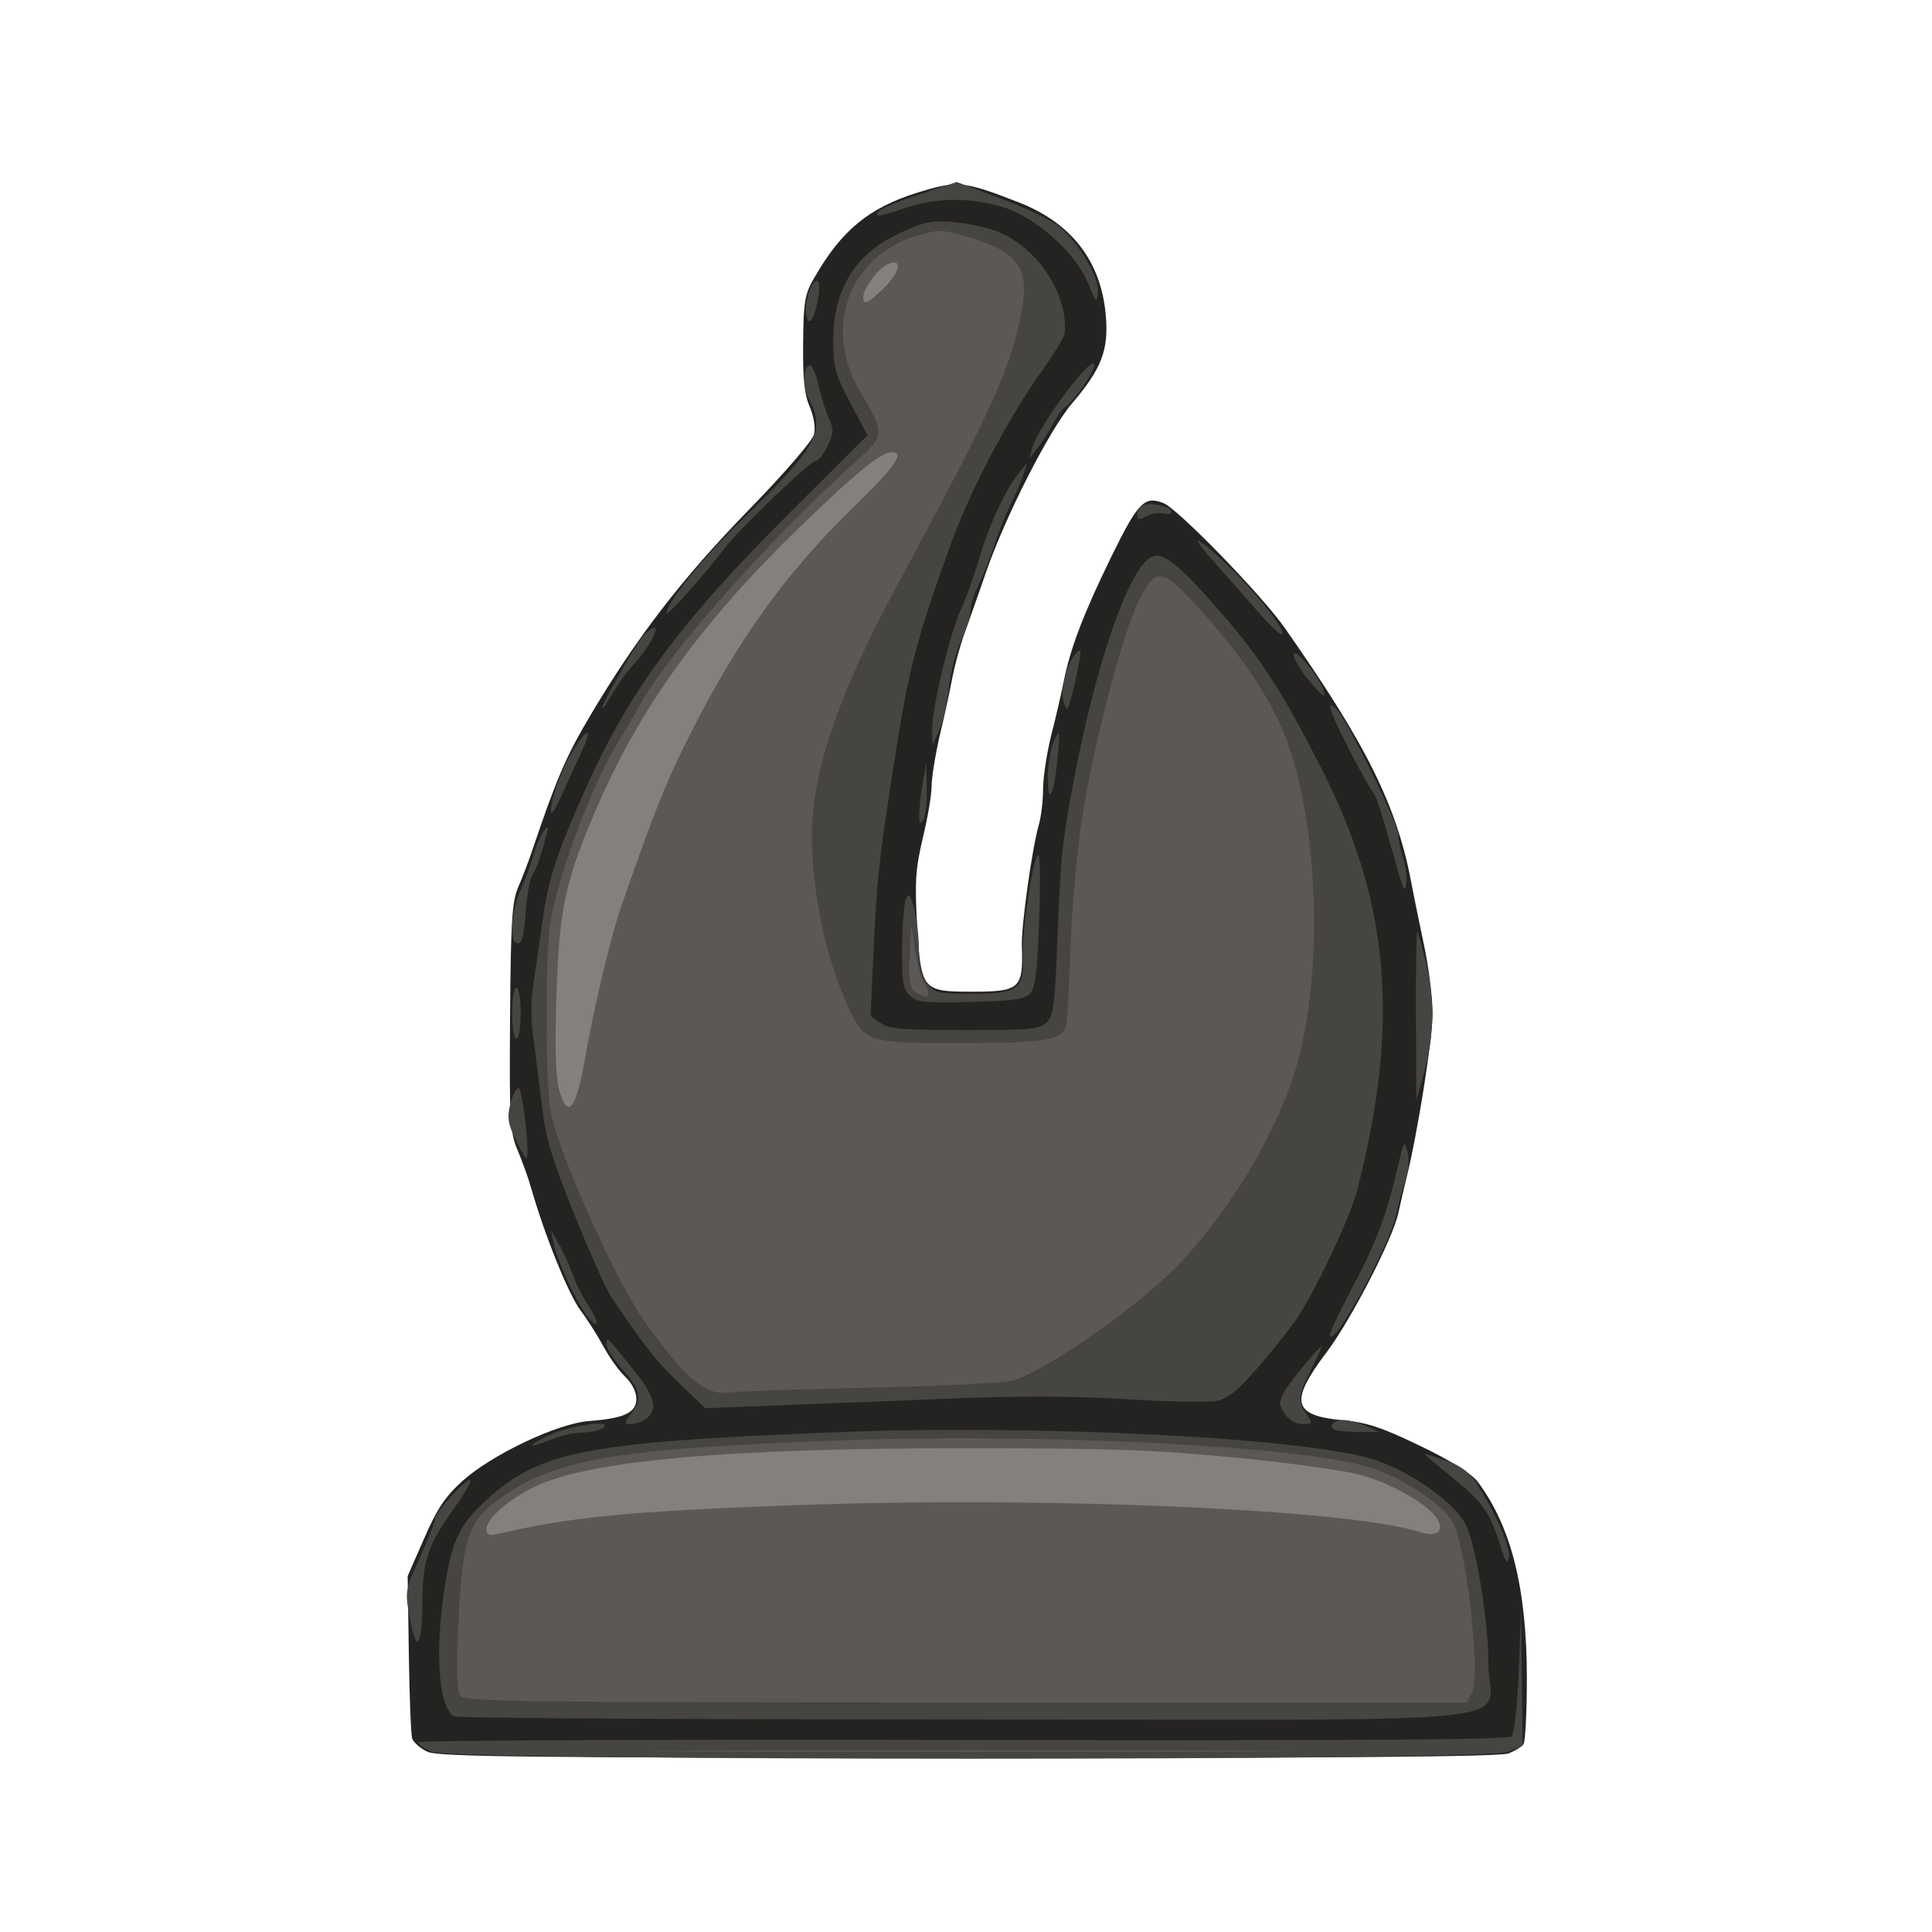
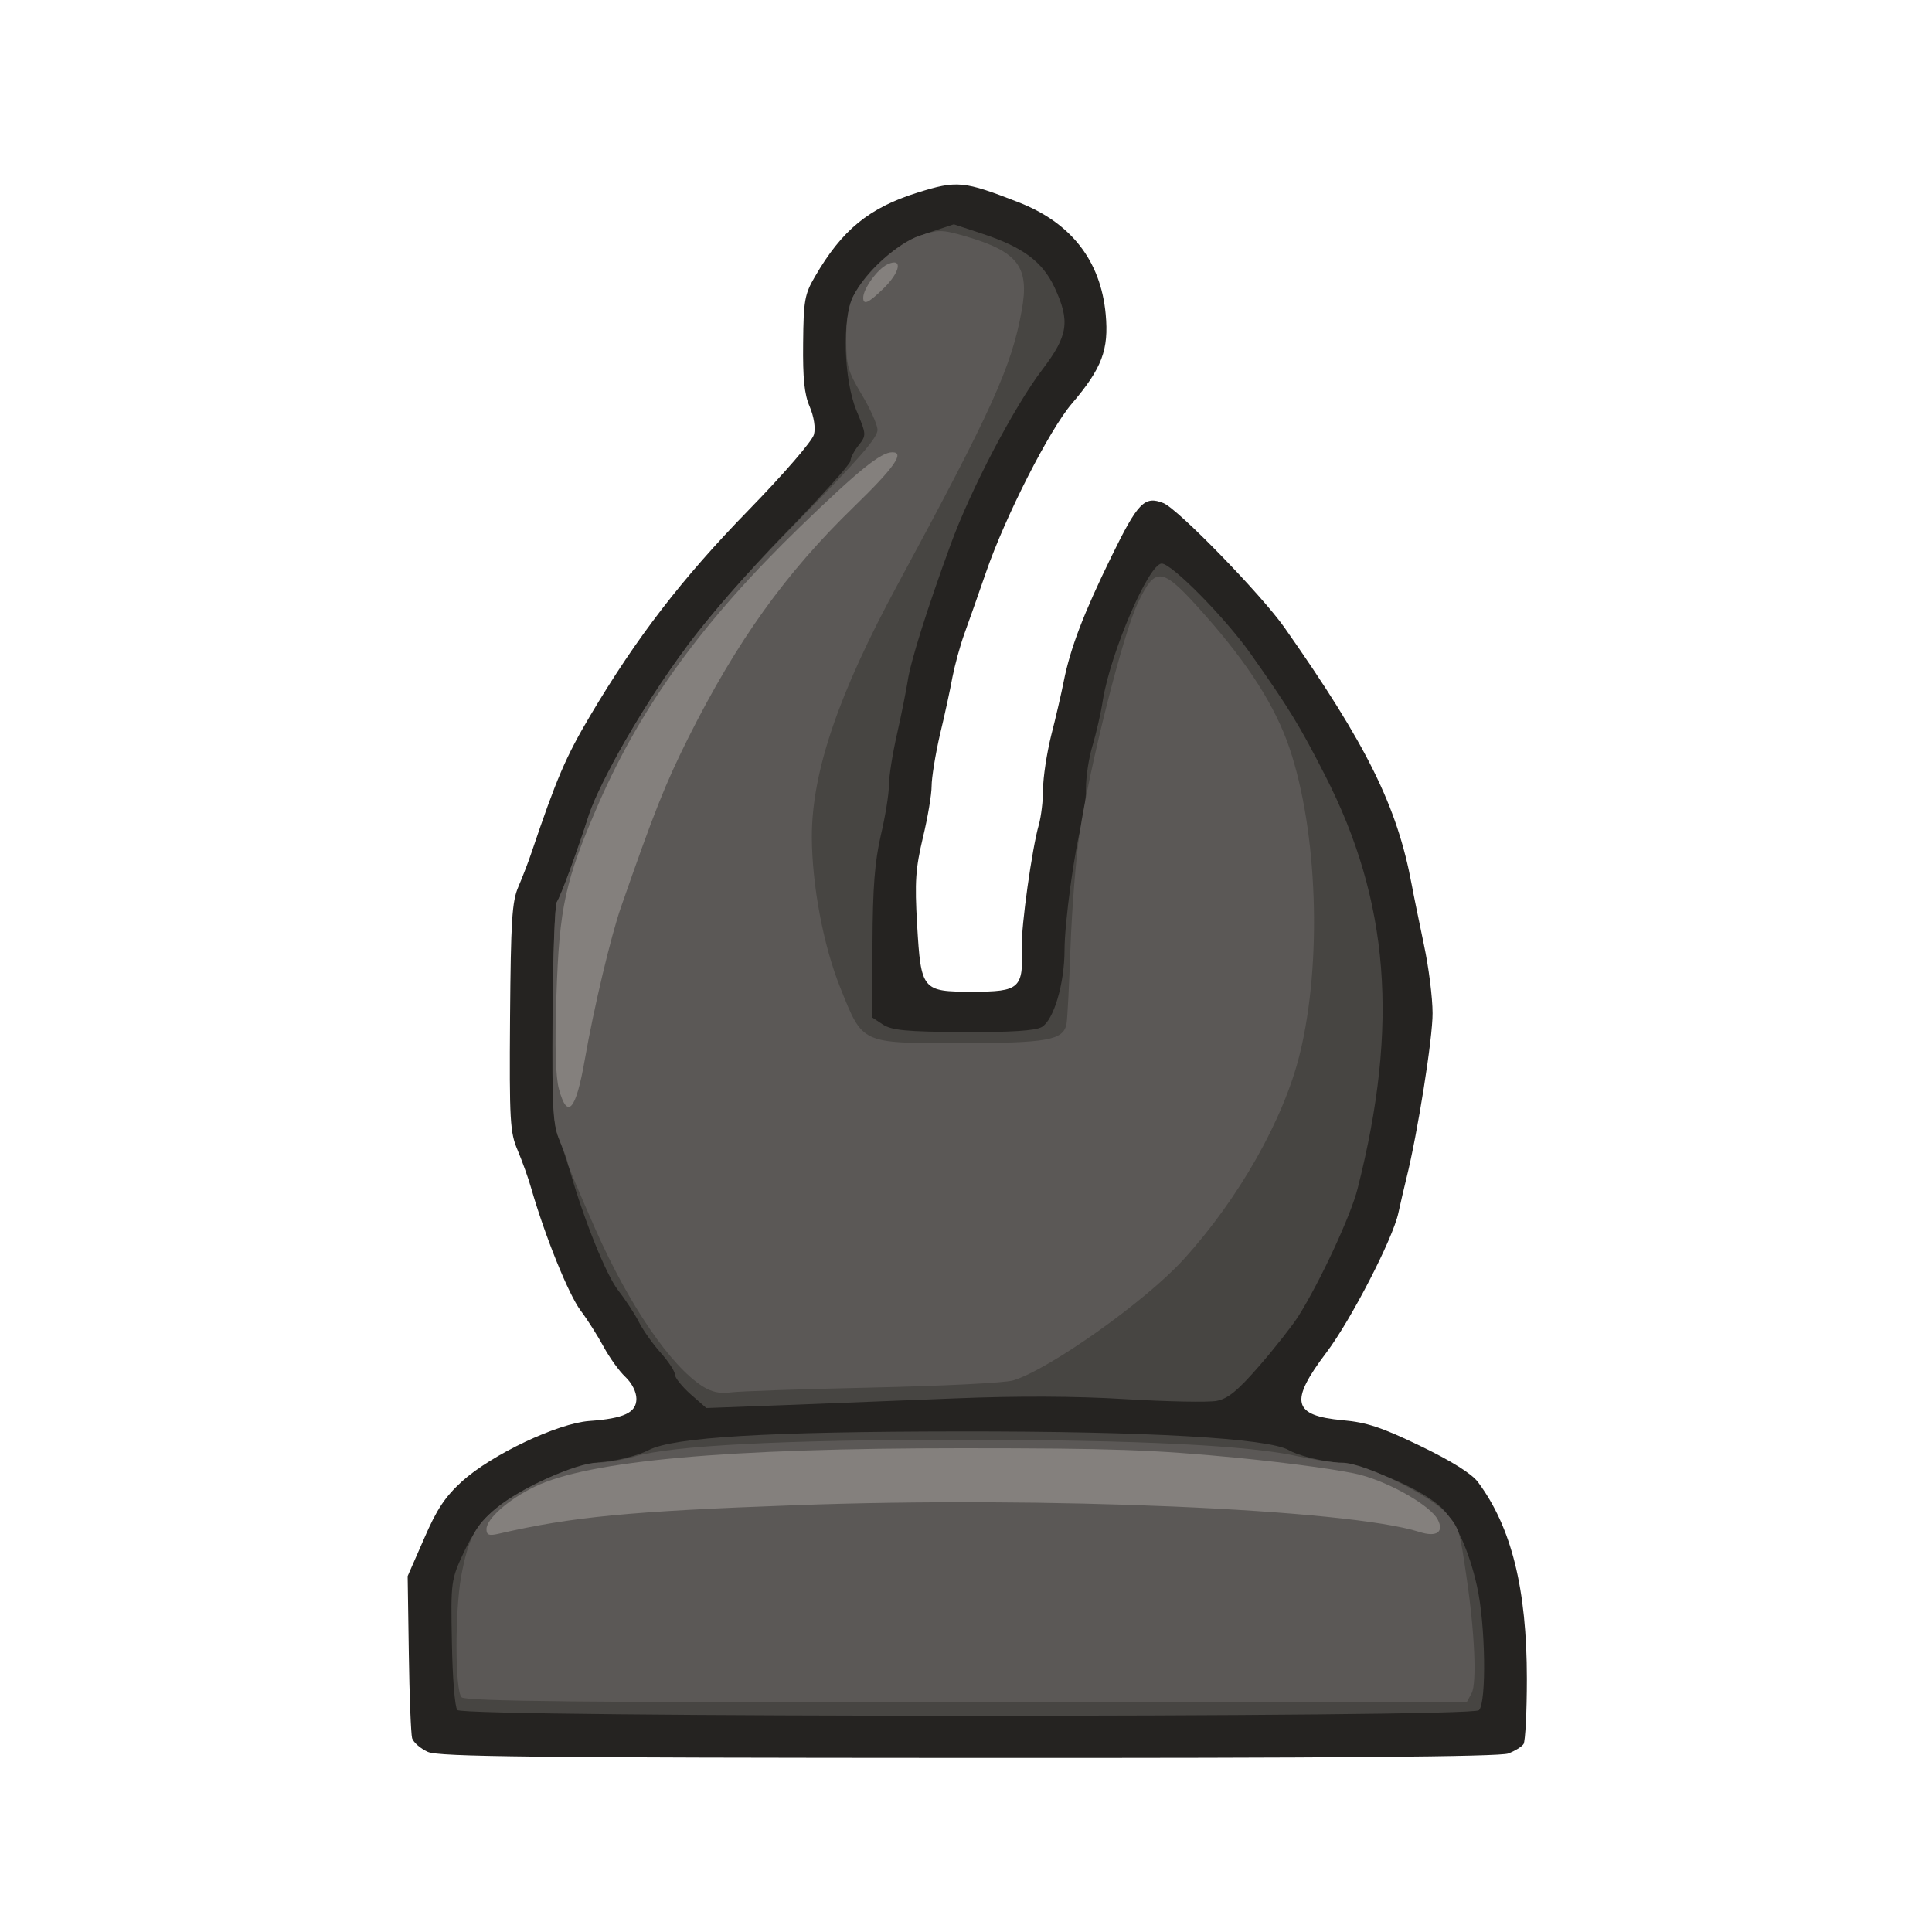
<svg xmlns="http://www.w3.org/2000/svg" viewBox="0 0 100 100">
  <path fill="#252321" fill-rule="evenodd" d="M22.15 90.68C21.77 90.51 21.4 90.19 21.33 89.97C21.27 89.74 21.19 87.76 21.16 85.57L21.1 81.58L21.95 79.64C22.61 78.11 23.04 77.47 23.93 76.66C25.45 75.29 28.86 73.67 30.5 73.55C32.3 73.42 32.94 73.12 32.94 72.4C32.94 72.04 32.7 71.58 32.36 71.26C32.04 70.96 31.55 70.27 31.25 69.72C30.96 69.18 30.42 68.32 30.05 67.83C29.43 67 28.21 63.99 27.5 61.52C27.35 60.98 27.02 60.08 26.79 59.53C26.4 58.62 26.36 58.03 26.4 52.66C26.44 47.64 26.5 46.66 26.83 45.9C27.04 45.41 27.35 44.61 27.51 44.13C28.8 40.31 29.28 39.18 30.55 37.04C32.96 32.98 35.3 29.94 38.74 26.41C40.58 24.52 42.05 22.82 42.13 22.49C42.22 22.15 42.13 21.57 41.91 21.05C41.63 20.41 41.55 19.58 41.57 17.76C41.59 15.56 41.65 15.22 42.18 14.32C43.58 11.9 44.99 10.75 47.49 9.97C49.54 9.33 49.87 9.36 52.72 10.47C55.44 11.53 56.97 13.49 57.23 16.26C57.4 18.1 57.04 19.06 55.48 20.89C54.32 22.24 52.03 26.74 51.04 29.61C50.64 30.77 50.13 32.21 49.91 32.82C49.69 33.43 49.42 34.43 49.3 35.04C49.19 35.65 48.9 37 48.65 38.03C48.41 39.07 48.22 40.27 48.22 40.69C48.22 41.12 48.02 42.32 47.77 43.35C47.39 44.96 47.34 45.62 47.47 47.87C47.67 51.26 47.73 51.33 50.32 51.33C52.79 51.33 52.97 51.17 52.89 48.98C52.85 47.97 53.42 43.89 53.77 42.69C53.89 42.26 53.99 41.43 53.99 40.83C53.99 40.24 54.18 38.99 54.41 38.06C54.65 37.13 54.94 35.87 55.06 35.26C55.4 33.55 56.09 31.74 57.53 28.8C58.9 26 59.24 25.65 60.22 26.04C60.97 26.34 65.29 30.78 66.49 32.49C70.75 38.56 72.32 41.74 73.07 45.79C73.17 46.34 73.46 47.73 73.7 48.89C73.95 50.05 74.15 51.65 74.15 52.44C74.16 53.73 73.37 58.68 72.8 60.97C72.68 61.46 72.49 62.27 72.38 62.78C72.09 64.13 69.92 68.33 68.66 70C66.73 72.55 66.9 73.27 69.49 73.51C70.74 73.62 71.52 73.88 73.51 74.84C75.13 75.62 76.16 76.27 76.49 76.7C78.23 79.03 79.03 82.23 79.03 86.9C79.03 88.61 78.95 90.12 78.86 90.27C78.77 90.41 78.41 90.63 78.07 90.76C77.65 90.93 68.91 91 50.15 90.99C27.51 90.98 22.73 90.93 22.15 90.68Z" />
-   <path fill="#474542" fill-rule="evenodd" d="M22.35 90.67C21.96 90.5 21.63 90.28 21.63 90.18C21.63 90.08 34.32 90.03 49.82 90.06C69.41 90.1 78.08 90.05 78.24 89.88C78.37 89.75 78.54 88.24 78.61 86.5L78.73 83.35L78.77 86.86L78.81 90.36L78.04 90.68C76.9 91.15 23.45 91.15 22.35 90.67ZM23.49 88.84C22.72 88.32 22.51 85.71 22.97 82.47C23.35 79.82 23.74 78.95 25.14 77.67C27.94 75.11 30.21 74.66 43.02 74.14C53.75 73.7 67.98 74.43 71.27 75.6C73.15 76.26 75.28 77.79 75.85 78.88C76.38 79.9 77.04 83.87 77.04 86.07C77.04 89.38 80.53 89.01 49.94 89C35.53 89 23.63 88.93 23.49 88.84ZM21.22 83.79C20.95 82.35 20.96 82.32 21.74 80.6C22.17 79.65 22.52 78.75 22.52 78.62C22.52 78.3 24.05 76.59 24.34 76.59C24.46 76.59 24.08 77.26 23.5 78.08C22.14 79.98 21.88 80.75 21.86 82.91C21.84 85.26 21.56 85.65 21.22 83.79ZM77.63 79.92C77.12 78.27 76.72 77.71 75.07 76.39C74.29 75.77 73.7 75.26 73.76 75.26C73.81 75.26 74.31 75.42 74.87 75.61C75.6 75.86 76.04 76.19 76.42 76.77C77.41 78.31 78.19 80.07 78.1 80.61C78.03 81.02 77.93 80.87 77.63 79.92ZM28.47 74.27C29.62 73.73 31.91 73.45 31.16 73.94C30.98 74.05 30.5 74.15 30.1 74.15C29.7 74.16 29.02 74.31 28.58 74.49C27.27 75.03 27.19 74.86 28.47 74.27ZM69.11 74.01C68.7 73.84 69.01 73.49 69.57 73.5C69.84 73.51 70.36 73.65 70.72 73.82L71.39 74.12L70.39 74.12C69.84 74.12 69.27 74.07 69.11 74.01ZM32.7 73.12C33.27 72.4 33.15 71.91 32.13 70.78C31.72 70.32 31.39 69.77 31.39 69.56C31.4 69.14 31.32 69.07 33.06 71.24C33.48 71.77 33.82 72.44 33.82 72.73C33.82 73.26 33.26 73.71 32.6 73.71C32.29 73.71 32.3 73.63 32.7 73.12ZM66.5 73.18C66.18 72.69 66.18 72.58 66.49 72.01C66.82 71.43 68.4 69.54 68.39 69.74C68.39 69.79 68.14 70.33 67.84 70.93C67.19 72.2 67.16 72.55 67.63 73.22C67.96 73.69 67.95 73.71 67.41 73.71C67.07 73.71 66.72 73.51 66.5 73.18ZM35.16 71.6C33.96 70.45 33.35 69.68 31.65 67.14C31.37 66.73 30.5 64.79 29.72 62.84C28.55 59.94 28.25 58.93 28.05 57.25C27.92 56.13 27.72 54.55 27.61 53.75C27.48 52.87 27.48 51.77 27.6 50.98C27.71 50.26 27.92 48.82 28.06 47.78C28.37 45.56 28.77 44.31 30.22 41.02C32.52 35.84 35.14 32.27 40.74 26.68L44.9 22.53L44.01 20.85C43.22 19.34 43.13 19.02 43.13 17.58C43.14 14.89 44.31 13.07 46.71 12C47.9 11.46 48.26 11.4 49.49 11.51C50.26 11.58 51.32 11.83 51.83 12.07C53.79 12.95 55.26 15.26 55.12 17.22C55.11 17.42 54.53 18.36 53.84 19.33C52.2 21.61 50.19 25.45 49.2 28.2C47.37 33.28 47.01 34.68 46.21 39.92C45.48 44.66 45.38 45.53 45.22 49.14L45.06 52.59L45.59 52.96C46.02 53.26 46.74 53.32 49.94 53.32C53.36 53.32 53.81 53.28 54.18 52.92C54.53 52.56 54.61 51.97 54.74 48.38C54.9 44.37 54.96 43.73 55.52 40.69C56.61 34.84 58.23 29.93 59.4 28.96C60.02 28.44 60.72 28.91 62.77 31.22C65.16 33.91 66.26 35.59 68.37 39.72C71.93 46.68 72.47 52.87 70.27 61.52C69.92 62.92 68.32 66.36 67.19 68.15C66.88 68.63 65.98 69.78 65.18 70.7C64.06 71.99 63.55 72.4 62.97 72.51C62.55 72.59 60.43 72.55 58.26 72.42C55.69 72.26 52.62 72.25 49.45 72.38C46.76 72.49 42.76 72.65 40.54 72.73L36.51 72.89L35.16 71.6ZM68.84 69.07C68.84 68.93 69.39 67.78 70.06 66.52C71.24 64.3 71.81 62.76 72.4 60.19C72.66 59.05 72.69 59.01 72.85 59.61C72.96 60.01 72.91 60.59 72.72 61.16C72.56 61.67 72.35 62.43 72.27 62.85C71.93 64.49 68.84 70.1 68.84 69.07ZM30.29 67.98C29.7 67.15 28.82 65.18 28.64 64.29L28.5 63.63L28.94 64.41C29.18 64.83 29.49 65.53 29.64 65.96C29.78 66.38 30.15 67.11 30.45 67.57C31.11 68.57 30.97 68.93 30.29 67.98ZM26.7 59.01C26.29 58.17 26.24 57.85 26.41 57.15C26.53 56.69 26.72 56.32 26.84 56.32C27.04 56.32 27.43 59.74 27.26 59.94C27.22 59.99 26.97 59.57 26.7 59.01ZM73.29 52.57C73.28 50.14 73.31 48.2 73.36 48.25C73.41 48.3 73.61 49.02 73.81 49.85C74.27 51.83 74.24 53.52 73.73 55.43L73.31 56.98L73.29 52.57ZM26.51 52.44C26.51 51.7 26.61 51.11 26.73 51.11C26.85 51.11 26.95 51.7 26.95 52.44C26.95 53.18 26.85 53.77 26.73 53.77C26.61 53.77 26.51 53.18 26.51 52.44ZM47.08 51.52C46.74 51.18 46.68 50.77 46.69 49.06C46.7 47.93 46.79 46.81 46.88 46.56C47.03 46.19 47.1 46.25 47.31 47.01C47.45 47.5 47.56 48.46 47.56 49.14C47.56 50.04 47.68 50.54 47.99 50.92C48.37 51.39 48.58 51.44 50.3 51.44C52.69 51.44 53.02 51.19 52.94 49.49C52.87 48.18 53.56 43.86 53.77 44.29C53.84 44.44 53.85 46.04 53.78 47.83C53.68 50.41 53.58 51.17 53.3 51.45C53.02 51.72 52.36 51.81 50.22 51.86C47.82 51.92 47.44 51.88 47.08 51.52ZM26.65 48.74C26.36 48.45 26.53 46.98 26.95 46.05C27.19 45.53 27.48 44.73 27.61 44.27C27.73 43.82 27.97 43.25 28.15 43.01C28.43 42.64 28.42 42.76 28.13 43.79C27.94 44.46 27.68 45.14 27.56 45.29C27.44 45.45 27.28 46.27 27.22 47.13C27.12 48.61 26.96 49.05 26.65 48.74ZM72.34 45.01C72.13 44.28 71.81 43.15 71.62 42.49C71.44 41.84 71.2 41.19 71.09 41.05C70.74 40.6 69.13 37.49 68.95 36.93C68.79 36.42 68.81 36.4 69.15 36.69C69.66 37.11 72.38 42.64 72.38 43.25C72.38 43.51 72.49 44.04 72.62 44.41C72.75 44.79 72.83 45.37 72.79 45.72C72.73 46.23 72.65 46.1 72.34 45.01ZM47.58 42.13C47.59 41.77 47.67 41.02 47.77 40.47L47.95 39.47L47.97 40.8C47.99 41.53 47.9 42.28 47.78 42.46C47.62 42.72 47.57 42.64 47.58 42.13ZM28.52 42.02C28.49 41.37 29.14 39.61 29.74 38.71C30.57 37.46 30.67 37.74 29.93 39.29C29.6 40 29.15 40.98 28.93 41.47C28.71 41.95 28.53 42.2 28.52 42.02ZM54.23 40.25C54.23 39.58 54.38 38.73 54.55 38.36C54.86 37.73 54.87 37.76 54.75 39.1C54.58 41.09 54.24 41.84 54.23 40.25ZM48.25 37.74C48.22 36.69 49.19 32.69 49.76 31.49C49.99 31.01 50.4 29.86 50.67 28.95C51.2 27.15 52.01 25.4 52.72 24.51L53.16 23.96L52.99 24.51C52.9 24.82 52.6 25.52 52.33 26.06C52.06 26.61 51.66 27.61 51.44 28.28C51.22 28.95 50.86 29.87 50.63 30.32C50.41 30.77 50.22 31.37 50.22 31.65C50.21 31.93 50 32.61 49.74 33.16C49.48 33.71 49.2 34.8 49.11 35.59C49.02 36.39 48.8 37.38 48.61 37.81L48.26 38.59L48.25 37.74ZM31.17 36.64C31.16 36.4 32.9 33.35 33.32 32.88C33.51 32.67 33.76 32.49 33.86 32.49C34.15 32.49 33.52 33.61 32.79 34.4C32.44 34.77 31.94 35.47 31.67 35.95C31.4 36.42 31.18 36.74 31.17 36.64ZM55.03 36.25C54.88 35.68 55.26 34.25 55.68 33.82C55.95 33.54 55.98 33.59 55.86 34.27C55.65 35.39 55.31 36.7 55.23 36.7C55.18 36.7 55.1 36.5 55.03 36.25ZM68.02 35.54C67.31 34.76 66.77 33.82 67.03 33.82C67.29 33.82 68.25 35.05 68.47 35.65C68.65 36.16 68.56 36.14 68.02 35.54ZM65.15 31.71C64.56 31.02 63.6 29.94 63.02 29.29C61.49 27.6 61.73 27.54 63.46 29.18C65 30.64 66.57 32.62 66.36 32.83C66.29 32.9 65.75 32.39 65.15 31.71ZM34.49 31.76C34.49 31.21 36.4 28.85 38.5 26.81C42.27 23.14 42.73 22.33 41.9 20.72C41.53 20.02 41.54 18.99 41.91 18.91C42.02 18.88 42.24 19.36 42.38 19.97C42.51 20.58 42.76 21.36 42.92 21.69C43.16 22.22 43.15 22.42 42.84 23.08C42.64 23.5 42.37 23.85 42.24 23.85C41.93 23.85 38.12 27.51 37.39 28.52C36.62 29.57 34.49 31.96 34.49 31.76ZM58.86 26.62C58.86 26.43 59.01 26.22 59.2 26.14C59.62 25.98 60.64 26.23 60.64 26.49C60.64 26.6 60.45 26.64 60.22 26.58C59.99 26.52 59.59 26.58 59.33 26.72C58.95 26.92 58.86 26.9 58.86 26.62ZM53.43 23.18C53.79 21.97 56.65 18.17 56.65 18.9C56.65 19.22 55.55 20.82 55.18 21.03C55.01 21.13 54.71 21.53 54.51 21.92C54.31 22.31 53.95 22.88 53.71 23.18L53.27 23.74L53.43 23.18ZM41.74 16.32C41.59 15.76 41.97 14.54 42.29 14.54C42.53 14.54 42.34 15.95 42.03 16.5C41.91 16.73 41.83 16.68 41.74 16.32ZM56.34 14.7C55.7 13.1 53.55 11.18 51.85 10.7C50.08 10.2 48.38 10.23 46.81 10.78C46.1 11.03 45.48 11.2 45.43 11.15C45.23 10.95 45.97 10.59 47.71 10.02L49.52 9.42L51.7 10.24C52.9 10.68 54.24 11.31 54.69 11.63C55.73 12.38 56.92 14.34 56.83 15.15C56.76 15.71 56.72 15.67 56.34 14.7Z" />
-   <path fill="#5b5856" fill-rule="evenodd" d="M36.78 90.61C44.19 90.58 56.26 90.58 63.59 90.61C70.93 90.64 64.86 90.67 50.11 90.67C35.36 90.67 29.36 90.64 36.78 90.61ZM23.85 87.79C23.66 87.55 23.62 86.7 23.7 84.63C23.93 79.34 24.18 78.64 26.35 77.24C29.05 75.49 32.24 74.98 43.07 74.57C53.74 74.16 67.13 74.82 70.83 75.93C72.37 76.39 74.39 77.66 75.1 78.62C75.85 79.62 76.68 86.68 76.17 87.64L75.91 88.12L50.02 88.12C27.47 88.12 24.09 88.08 23.85 87.79ZM36.37 71.76C35.54 71.23 34.89 70.5 33.42 68.48C31.91 66.41 28.77 59.38 28.49 57.46C28.21 55.58 28.22 49.47 28.49 47.75C28.9 45.24 30.66 40.56 32.03 38.35C32.4 37.75 32.9 36.9 33.14 36.46C34.61 33.78 39.87 27.86 44.31 23.87C45.81 22.53 45.82 22.45 44.53 20.29C42.56 16.99 43.94 13.22 47.5 12.19C48.57 11.88 48.78 11.88 49.94 12.22C52.7 13.02 53.3 13.81 52.88 16.09C52.36 18.98 51.33 21.25 46.48 30.22C43.39 35.92 42.02 39.96 42.02 43.32C42.03 45.81 42.61 48.91 43.48 51.09C44.67 54.06 44.52 53.99 49.69 53.99C54.21 53.99 55.03 53.84 55.2 53.01C55.25 52.76 55.35 50.95 55.41 48.99C55.48 47.03 55.74 44.08 55.99 42.45C56.57 38.7 58.03 33.03 58.89 31.22C59.83 29.25 60.13 29.31 62.4 31.87C64.61 34.37 66.01 36.56 66.74 38.71C68.2 43.03 68.44 49.81 67.28 54.54C66.45 57.94 64.11 62.06 61.25 65.2C59.26 67.38 54.31 70.88 52.44 71.45C52.01 71.58 48.72 71.74 45.12 71.82C41.53 71.9 38.24 72.01 37.81 72.07C37.28 72.15 36.83 72.05 36.37 71.76ZM47.39 51.36C47.07 51.16 47.01 50.63 47.11 49L47.17 47.89L47.36 49.2C47.47 49.92 47.71 50.74 47.9 51.03C48.25 51.58 47.99 51.75 47.39 51.36Z" />
+   <path fill="#474542" fill-rule="evenodd" d="M23.67 88.51C23.54 88.35 23.42 86.82 23.39 85.02C23.33 81.85 23.34 81.78 24.01 80.34C24.47 79.35 25 78.63 25.67 78.08C27.09 76.91 29.67 75.8 31.29 75.66C32.03 75.59 33.07 75.32 33.59 75.05C34.88 74.39 39.69 74.1 49.67 74.09C59.37 74.08 65.65 74.44 66.71 75.06C67.14 75.31 68.15 75.58 69.09 75.69C70.79 75.88 73.48 77.01 74.57 78C75.33 78.7 76.04 80.25 76.45 82.11C76.89 84.05 76.95 88.12 76.55 88.52C76.15 88.91 24 88.9 23.67 88.51ZM35.75 72.17C35.3 71.77 34.93 71.31 34.93 71.14C34.93 70.97 34.59 70.46 34.18 70C33.77 69.54 33.26 68.82 33.05 68.39C32.83 67.97 32.35 67.24 31.99 66.78C31.39 66.01 30.25 63.21 29.51 60.64C29.35 60.09 29.07 59.29 28.9 58.86C28.64 58.25 28.58 56.93 28.61 52.54C28.62 49.49 28.72 46.86 28.82 46.69C29.04 46.35 29.86 44.11 30.5 42.13C31.05 40.43 33.28 36.6 35.51 33.51C36.49 32.15 38.74 29.56 40.64 27.61C42.5 25.7 44.02 24.01 44.02 23.86C44.02 23.71 44.2 23.35 44.44 23.05C44.85 22.53 44.85 22.5 44.33 21.25C43.67 19.65 43.58 16.5 44.15 15.36C44.86 13.95 46.44 12.59 47.96 12.08L49.37 11.61L50.85 12.1C52.95 12.79 53.96 13.55 54.58 14.87C55.4 16.63 55.29 17.37 53.95 19.13C52.49 21.05 50.25 25.32 49.21 28.17C47.99 31.5 47.12 34.27 46.98 35.26C46.9 35.75 46.66 36.98 46.43 37.99C46.2 39 46.01 40.19 46.01 40.65C46.01 41.1 45.82 42.27 45.59 43.24C45.28 44.59 45.17 45.93 45.16 48.84L45.14 52.66L45.7 53.03C46.17 53.33 46.9 53.4 49.85 53.42C52.34 53.43 53.58 53.35 53.92 53.16C54.54 52.8 55.1 50.91 55.1 49.17C55.1 47.76 55.62 43.95 55.98 42.69C56.1 42.26 56.21 41.41 56.21 40.8C56.21 40.19 56.36 39.2 56.55 38.59C56.73 37.98 56.98 36.93 57.08 36.26C57.48 33.77 59.46 29.17 60.13 29.17C60.65 29.17 63.4 31.96 64.72 33.82C66.73 36.67 67.25 37.52 68.59 40.14C71.91 46.64 72.42 53.06 70.27 61.52C69.92 62.92 68.32 66.36 67.19 68.15C66.88 68.63 65.98 69.78 65.18 70.7C64.06 71.99 63.55 72.4 62.97 72.51C62.55 72.59 60.43 72.55 58.26 72.42C55.69 72.26 52.62 72.25 49.45 72.38C46.76 72.49 42.77 72.64 40.57 72.73L36.56 72.88L35.75 72.17Z" />
+   <path fill="#5b5856" fill-rule="evenodd" d="M23.89 87.85C23.55 87.51 23.54 83.43 23.87 81.59C24.23 79.66 24.58 78.97 25.68 78.07C26.97 77.01 29.86 75.71 30.91 75.71C31.37 75.71 32.24 75.56 32.84 75.39C34.77 74.82 40.53 74.52 49.78 74.52C58.93 74.53 64.71 74.81 67.24 75.39C68.01 75.56 69.02 75.71 69.48 75.71C70.6 75.71 74.1 77.42 74.89 78.36C75.53 79.11 75.55 79.2 75.9 81.58C76.33 84.48 76.45 87.12 76.17 87.64L75.91 88.12L50.04 88.12C30.2 88.12 24.1 88.06 23.89 87.85ZM36.37 71.76C34.7 70.69 32.57 67.57 30.83 63.65C30.04 61.87 29.39 60.32 29.39 60.22C29.39 60.11 29.2 59.59 28.98 59.06C28.61 58.19 28.57 57.49 28.6 52.54C28.62 49.49 28.72 46.86 28.82 46.69C29.04 46.35 29.86 44.11 30.5 42.13C30.74 41.4 31.57 39.71 32.35 38.36C34.85 34.05 36.98 31.35 41.36 26.91C44.48 23.74 45.45 22.63 45.42 22.23C45.4 21.95 45.03 21.13 44.59 20.4C43.89 19.23 43.8 18.91 43.8 17.58C43.79 16.63 43.93 15.8 44.15 15.36C44.77 14.12 46.45 12.58 47.6 12.2C48.58 11.88 48.76 11.88 49.94 12.22C52.7 13.02 53.3 13.81 52.88 16.09C52.36 18.98 51.33 21.25 46.48 30.22C43.39 35.92 42.02 39.96 42.02 43.32C42.03 45.81 42.61 48.91 43.48 51.09C44.67 54.06 44.52 53.99 49.69 53.99C54.21 53.99 55.03 53.84 55.2 53.01C55.25 52.76 55.34 50.95 55.41 49C55.48 47.05 55.69 44.41 55.88 43.13C56.41 39.61 58.12 32.84 58.88 31.24C59.83 29.25 60.13 29.3 62.4 31.87C64.61 34.37 66.01 36.56 66.74 38.71C68.2 43.03 68.44 49.81 67.28 54.54C66.45 57.94 64.11 62.06 61.25 65.2C59.26 67.38 54.31 70.88 52.44 71.45C52.01 71.58 48.72 71.74 45.12 71.82C41.53 71.9 38.24 72.01 37.81 72.07C37.28 72.15 36.83 72.05 36.37 71.76Z" />
  <path fill="#84807d" fill-rule="evenodd" d="M25.18 79.15C25.18 78.61 26.33 77.6 27.68 76.95C30.48 75.6 37.61 74.96 49.78 74.96C57.6 74.96 59.73 75.04 63.99 75.45C66.75 75.72 69.66 76.12 70.46 76.35C72.04 76.78 74.03 77.94 74.41 78.64C74.76 79.3 74.36 79.58 73.46 79.29C69.75 78.11 53.99 77.43 41.14 77.91C32.58 78.22 29.6 78.51 25.79 79.39C25.31 79.5 25.18 79.45 25.18 79.15ZM28.93 56.37C28.76 55.74 28.71 54.17 28.8 51.55C28.95 46.94 29.25 45.57 30.99 41.58C33.22 36.49 36.4 32.12 41.43 27.25C44.44 24.34 45.59 23.41 46.18 23.41C46.85 23.4 46.3 24.19 44.21 26.22C40.65 29.67 38.14 33.18 35.62 38.2C34.43 40.59 33.87 41.99 32.14 46.96C31.62 48.45 30.74 52.15 30.27 54.84C29.81 57.48 29.37 57.99 28.93 56.37ZM44.68 15.41C44.68 14.94 45.43 13.91 45.94 13.68C46.74 13.31 46.61 14.08 45.72 14.94C44.95 15.69 44.68 15.81 44.68 15.41Z" />
</svg>
